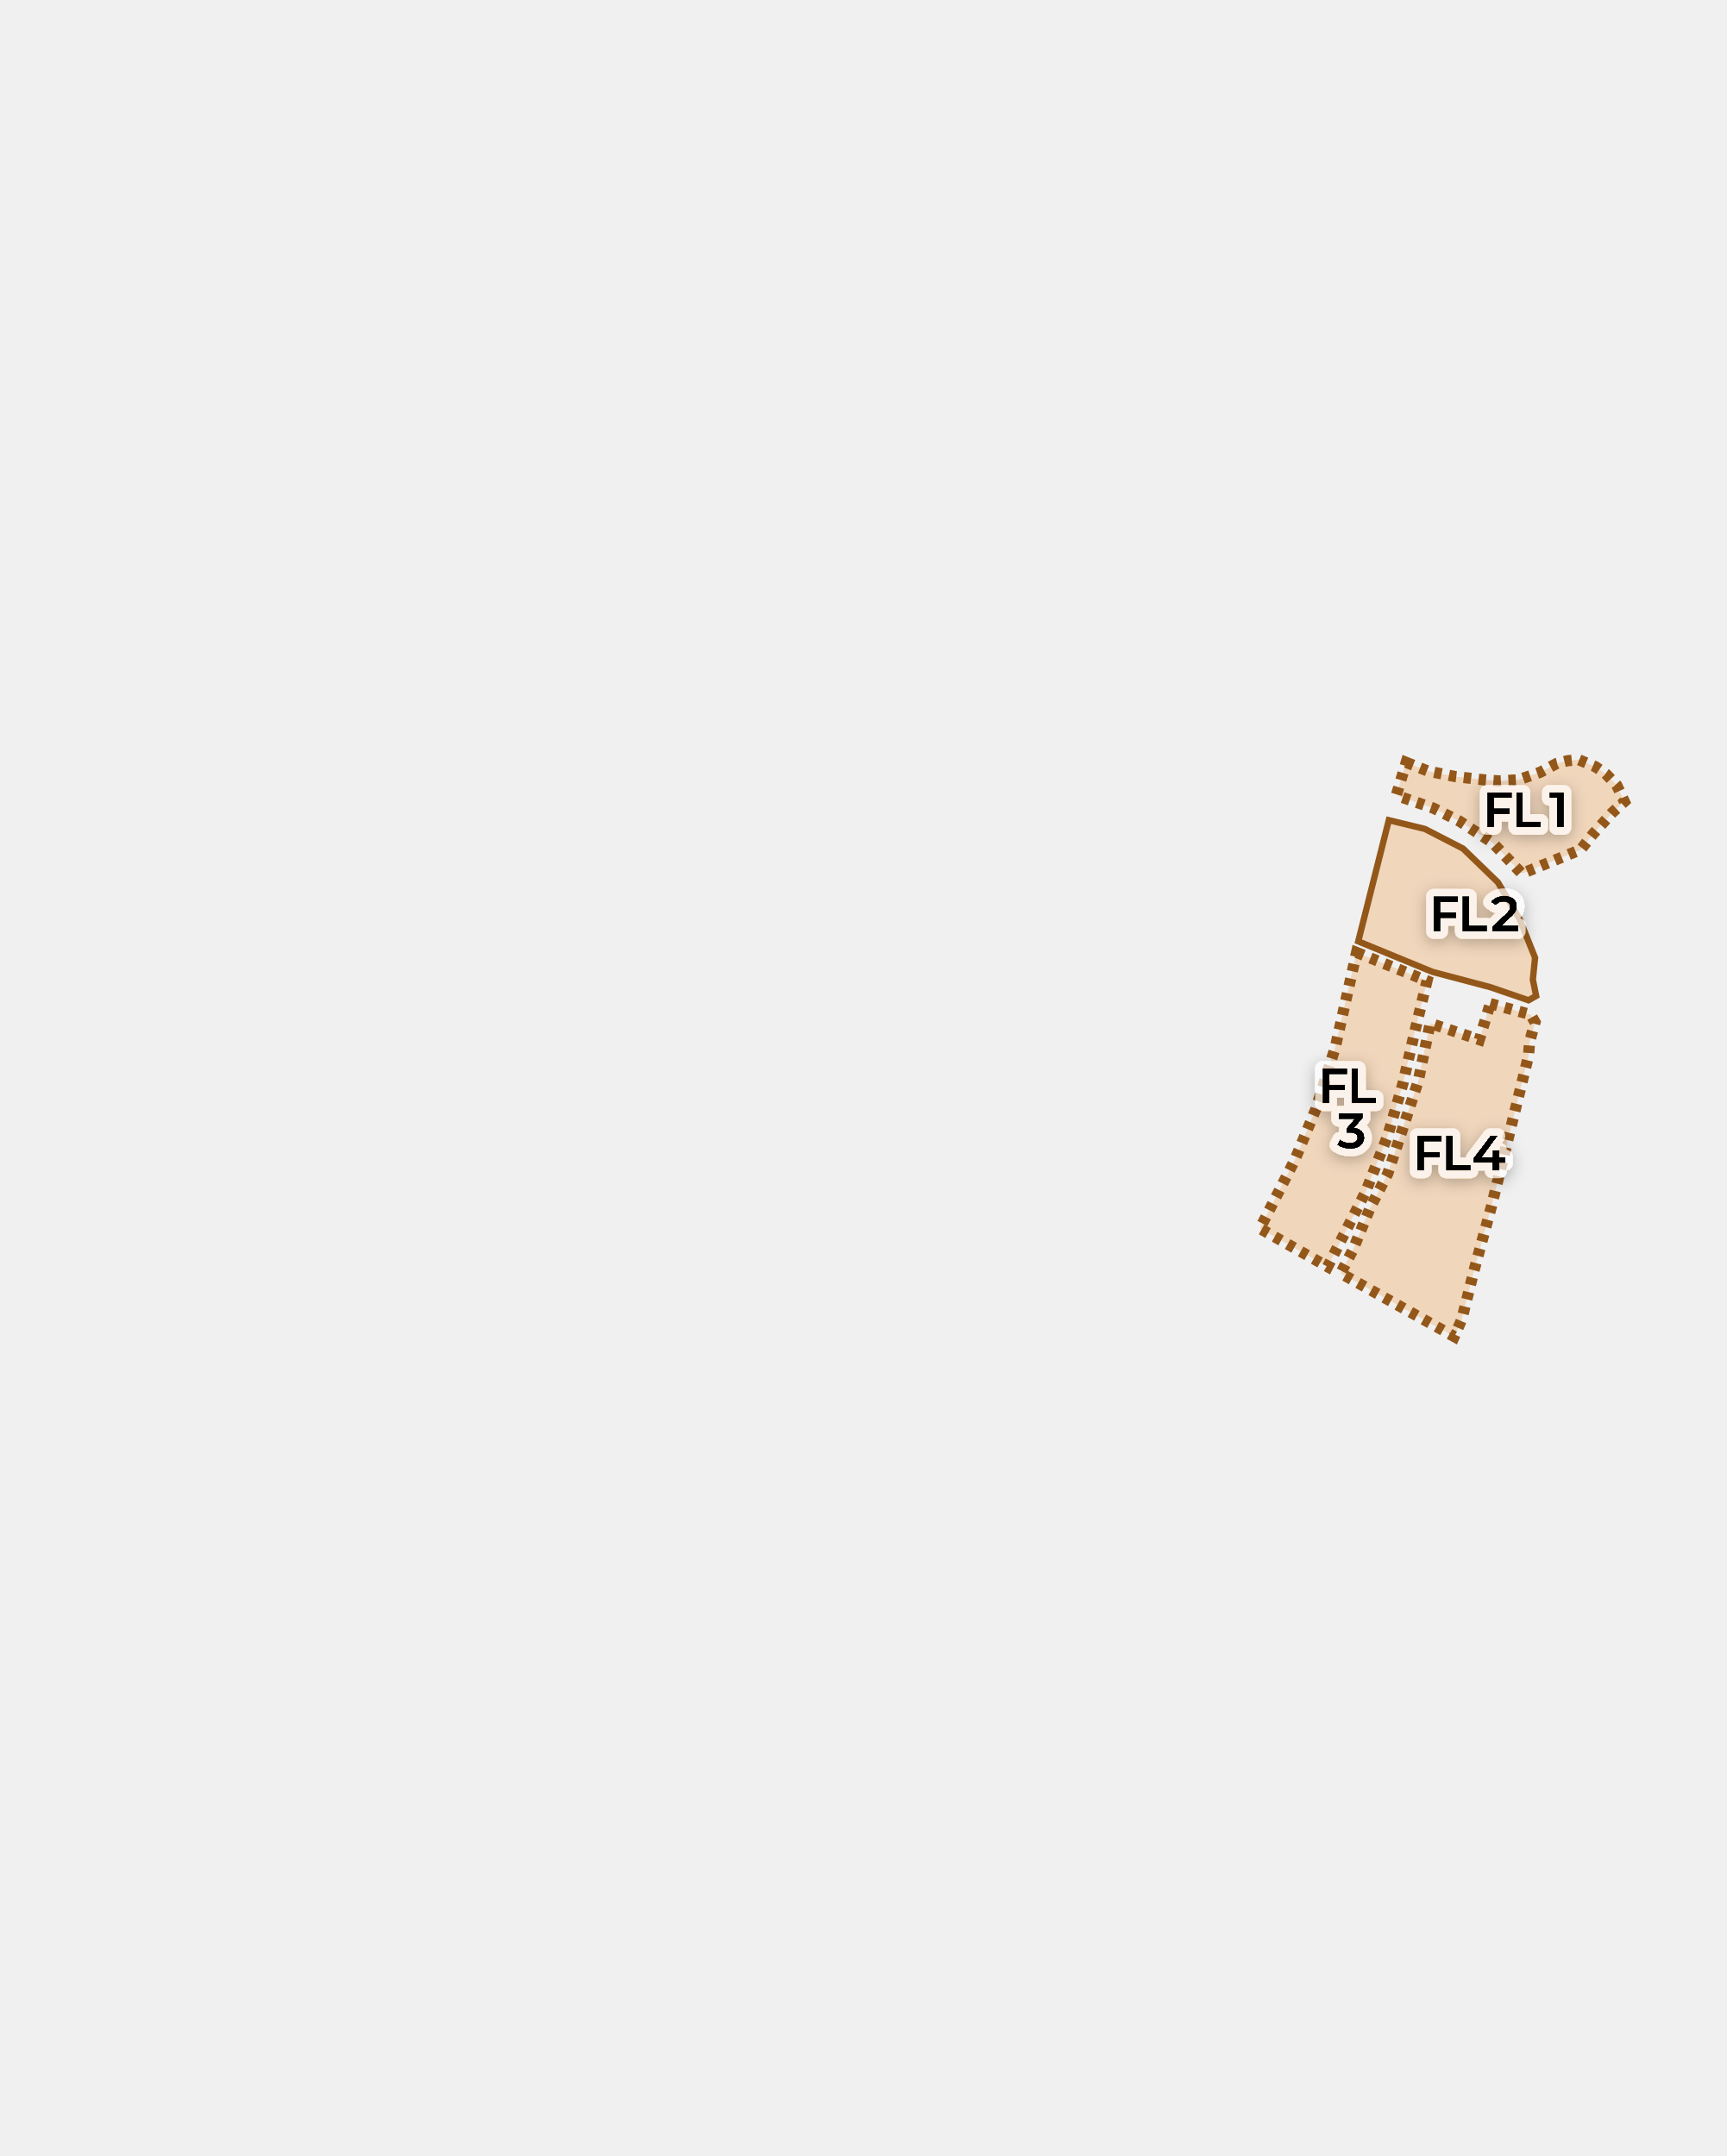
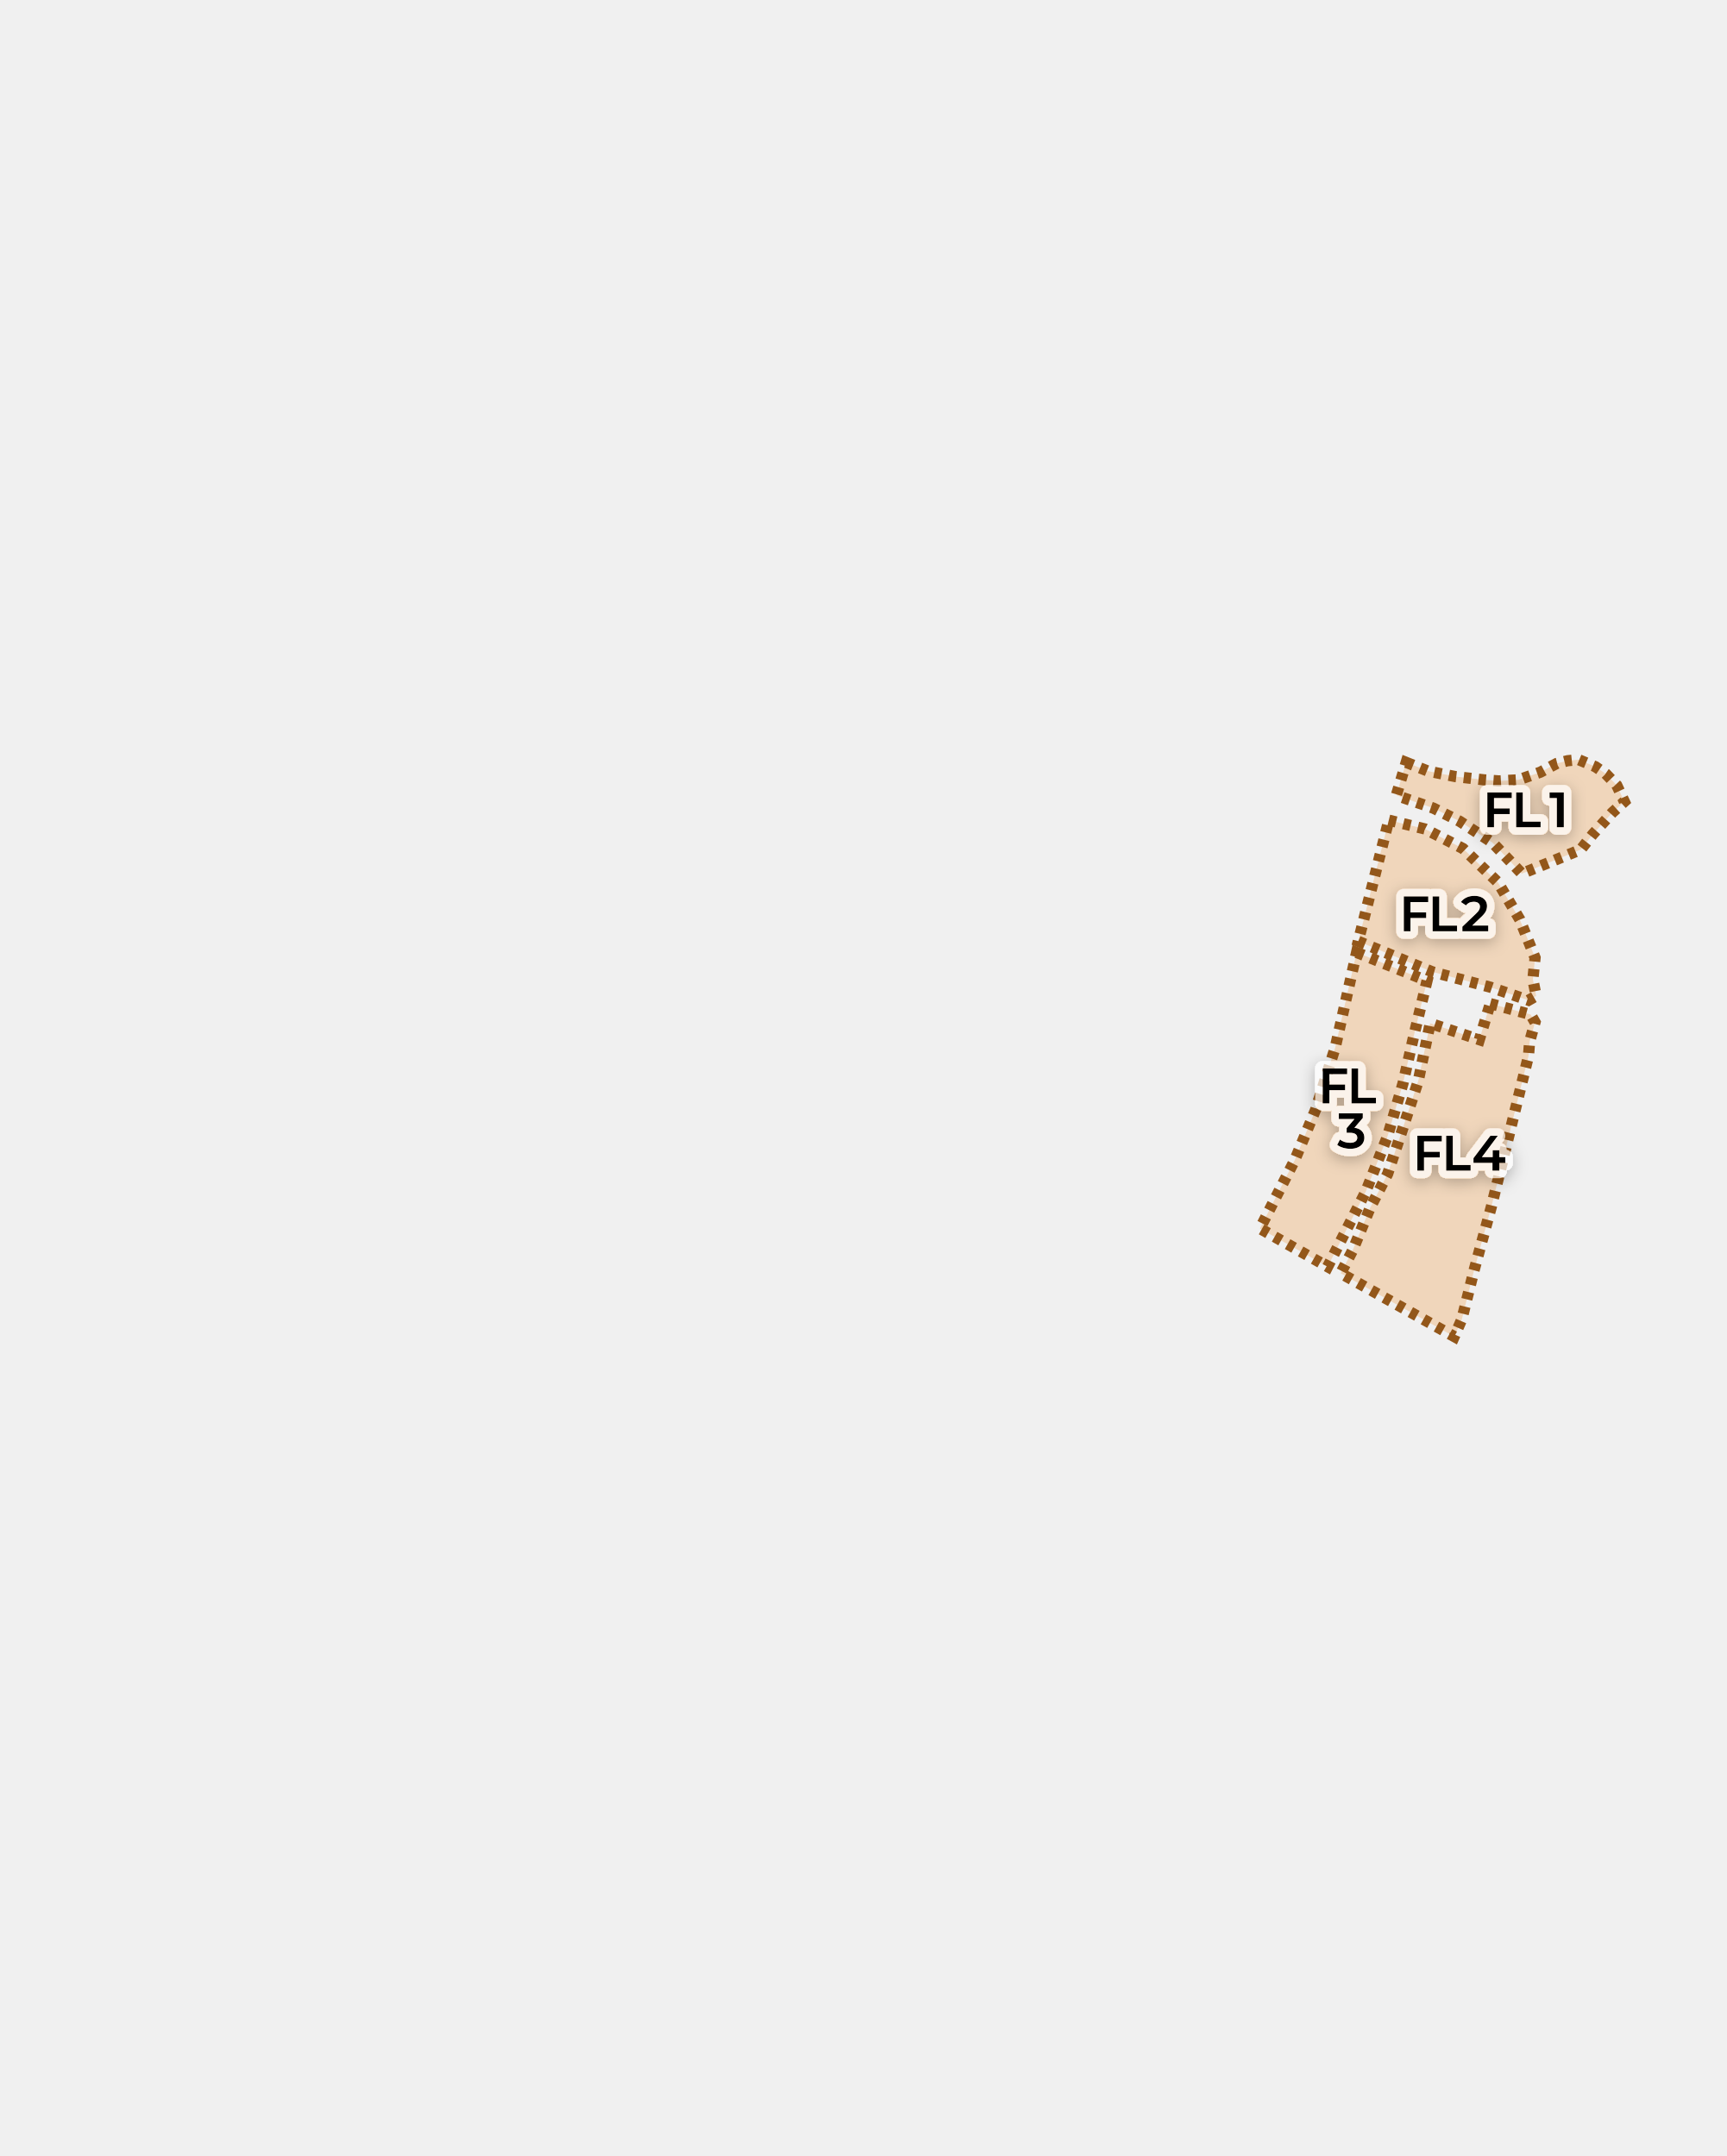
<svg xmlns="http://www.w3.org/2000/svg" width="462" height="577" viewBox="0 0 462 577" fill="none">
  <path d="M376.228 204.029L382.063 206.368L389.357 207.827L396.951 208.696L401.037 208.996L406.293 208.696L412.128 206.658L416.505 204.319L419.422 203.59L422.34 203.3L426.866 205.199L429.634 207.097L432.562 210.155L434.6 214.532L431.392 217.451L426.137 223.297L422.929 227.374L407.162 233.8L399.289 225.485L390.526 219.789L383.522 216.291L375.059 213.373L373.6 212.784L376.228 204.029Z" fill="#F0D1B2" fill-opacity="0.85" stroke="#93571A" stroke-width="3" stroke-dasharray="2 2" />
-   <path d="M371.578 219.5L381.216 221.84L391.434 227.1L400.782 236.15L406.621 246.08L410.71 256.31L410.12 262.15L411 266.53L408.96 267.7L398.732 264.19L383.256 260.1L363.4 251.93L371.578 219.5Z" fill="#F0D1B2" fill-opacity="0.85" stroke="#93571A" stroke-width="1.7" />
+   <path d="M371.578 219.5L381.216 221.84L391.434 227.1L400.782 236.15L406.621 246.08L410.71 256.31L410.12 262.15L411 266.53L408.96 267.7L398.732 264.19L383.256 260.1L363.4 251.93L371.578 219.5Z" fill="#F0D1B2" fill-opacity="0.85" stroke="#93571A" stroke-width="3" stroke-dasharray="2 2" />
  <path d="M362.956 254.9L381.8 262.488L378.289 277.095L375.368 289.942L371.277 303.958L365.436 318.855L355.214 339L337.1 328.782L346.452 310.387L352.003 296.95L357.254 280.304L362.956 254.9Z" fill="#F0D1B2" fill-opacity="0.85" stroke="#93571A" stroke-width="3" stroke-dasharray="2 2" />
  <path d="M398.718 268.6L409.53 271.52L410.7 273.571L409.24 278.821L408.95 282.622L399.018 322.936L394.337 340.168L391.126 353.03L389.086 357.7L358.7 340.758L361.911 334.618L366.591 323.226L371.262 314.175L375.063 302.784L379.444 289.342L382.655 273.861L395.797 278.241L398.718 268.6Z" fill="#F0D1B2" fill-opacity="0.85" stroke="#93571A" stroke-width="3" stroke-dasharray="2 2" />
-   <g filter="url(#filter0_d_123_1408)">
-     <mask id="path-6-outside-1_123_1408" maskUnits="userSpaceOnUse" x="395" y="209.4" width="27" height="15" fill="black">
-       <rect fill="white" x="395" y="209.4" width="27" height="15" />
-       <path d="M399.724 216.347H403.937V217.867H399.724V221.4H397.937V212.067H404.484V213.587H399.724V216.347ZM405.642 212.067H407.429V219.88H412.189V221.4H405.642ZM418.406 221.4H416.526V213.587H414.58V212.067H418.406V221.4Z" />
+   <g filter="url(#filter0_d_632_10)">
+     <path d="M399.724 216.347H403.937V217.867H399.724V221.4H397.937V212.067H404.484V213.587H399.724V216.347ZM405.642 212.067H407.429V219.88H412.189V221.4H405.642V212.067ZM418.406 221.4H416.526V213.587H414.58V212.067H418.406V221.4Z" fill="black" />
+     <mask id="mask0_632_10" style="mask-type:luminance" maskUnits="userSpaceOnUse" x="395" y="209" width="27" height="16">
+       <path d="M422 209.4H395V224.4H422V209.4Z" fill="white" />
+       <path d="M399.724 216.347H403.937V217.867H399.724V221.4H397.937V212.067H404.484V213.587H399.724V216.347ZM405.642 212.067H407.429V219.88H412.189V221.4H405.642V212.067ZM418.406 221.4H416.526V213.587H414.58V212.067H418.406V221.4Z" fill="black" />
    </mask>
-     <path d="M399.724 216.347H403.937V217.867H399.724V221.4H397.937V212.067H404.484V213.587H399.724V216.347ZM405.642 212.067H407.429V219.88H412.189V221.4H405.642ZM418.406 221.4H416.526V213.587H414.58V212.067H418.406V221.4Z" fill="black" shape-rendering="crispEdges" />
-     <path d="M399.724 216.347H403.937V217.867H399.724V221.4H397.937V212.067H404.484V213.587H399.724V216.347ZM405.642 212.067H407.429V219.88H412.189V221.4H405.642ZM418.406 221.4H416.526V213.587H414.58V212.067H418.406V221.4Z" fill="none" stroke="white" stroke-opacity="0.7" stroke-width="4" stroke-linejoin="round" mask="url(#path-6-outside-1_123_1408)" />
+     <g mask="url(#mask0_632_10)">
+       <path d="M399.724 216.347H403.937V217.867H399.724V221.4H397.937V212.067H404.484V213.587H399.724V216.347ZM405.642 212.067H407.429V219.88H412.189V221.4H405.642V212.067ZM418.406 221.4H416.526V213.587H414.58V212.067H418.406V221.4Z" stroke="white" stroke-opacity="0.7" stroke-width="4" stroke-linejoin="round" />
+     </g>
  </g>
-   <g filter="url(#filter1_d_123_1408)">
-     <mask id="path-8-outside-2_123_1408" maskUnits="userSpaceOnUse" x="380.6" y="237.233" width="29" height="15" fill="black">
-       <rect fill="white" x="380.6" y="237.233" width="29" height="15" />
-       <path d="M385.374 244.18H389.587V245.7H385.374V249.233H383.587V239.9H390.134V241.42H385.374V244.18ZM391.291 239.9H393.078V247.713H397.838V249.233H391.291ZM406.189 249.233H399.255V248.007L402.922 244.5C403.331 244.109 403.606 243.776 403.749 243.5C403.891 243.216 403.962 242.931 403.962 242.647C403.962 242.238 403.82 241.918 403.535 241.687C403.26 241.456 402.851 241.34 402.309 241.34C401.411 241.34 400.717 241.665 400.229 242.313L398.869 241.407C399.233 240.891 399.726 240.487 400.349 240.193C400.971 239.9 401.682 239.753 402.482 239.753C403.157 239.753 403.749 239.865 404.255 240.087C404.762 240.3 405.153 240.611 405.429 241.02C405.713 241.429 405.855 241.909 405.855 242.46C405.855 242.958 405.749 243.429 405.535 243.873C405.322 244.318 404.913 244.825 404.309 245.393L401.909 247.687H406.189V249.233Z" />
+   <g filter="url(#filter1_d_632_10)">
+     <path d="M377.374 244.18H381.587V245.7H377.374V249.233H375.587V239.9H382.134V241.42H377.374V244.18ZM383.291 239.9H385.078V247.713H389.838V249.233H383.291V239.9ZM398.189 249.233H391.255V248.007L394.922 244.5C395.331 244.109 395.606 243.776 395.749 243.5C395.891 243.216 395.962 242.931 395.962 242.647C395.962 242.238 395.82 241.918 395.535 241.687C395.26 241.456 394.851 241.34 394.309 241.34C393.411 241.34 392.717 241.665 392.229 242.313L390.869 241.407C391.233 240.891 391.726 240.487 392.349 240.193C392.971 239.9 393.682 239.753 394.482 239.753C395.157 239.753 395.749 239.865 396.255 240.087C396.762 240.3 397.153 240.611 397.429 241.02C397.713 241.429 397.855 241.909 397.855 242.46C397.855 242.958 397.749 243.429 397.535 243.873C397.322 244.318 396.913 244.825 396.309 245.393L393.909 247.687H398.189V249.233Z" fill="black" />
+     <mask id="mask1_632_10" style="mask-type:luminance" maskUnits="userSpaceOnUse" x="372" y="237" width="30" height="16">
+       <path d="M401.6 237.233H372.6V252.233H401.6V237.233Z" fill="white" />
+       <path d="M377.374 244.18H381.587V245.7H377.374V249.233H375.587V239.9H382.134V241.42H377.374V244.18ZM383.291 239.9H385.078V247.713H389.838V249.233H383.291V239.9ZM398.189 249.233H391.255V248.007L394.922 244.5C395.331 244.109 395.606 243.776 395.749 243.5C395.891 243.216 395.962 242.931 395.962 242.647C395.962 242.238 395.82 241.918 395.535 241.687C395.26 241.456 394.851 241.34 394.309 241.34C393.411 241.34 392.717 241.665 392.229 242.313L390.869 241.407C391.233 240.891 391.726 240.487 392.349 240.193C392.971 239.9 393.682 239.753 394.482 239.753C395.157 239.753 395.749 239.865 396.255 240.087C396.762 240.3 397.153 240.611 397.429 241.02C397.713 241.429 397.855 241.909 397.855 242.46C397.855 242.958 397.749 243.429 397.535 243.873C397.322 244.318 396.913 244.825 396.309 245.393L393.909 247.687H398.189V249.233Z" fill="black" />
    </mask>
-     <path d="M385.374 244.18H389.587V245.7H385.374V249.233H383.587V239.9H390.134V241.42H385.374V244.18ZM391.291 239.9H393.078V247.713H397.838V249.233H391.291ZM406.189 249.233H399.255V248.007L402.922 244.5C403.331 244.109 403.606 243.776 403.749 243.5C403.891 243.216 403.962 242.931 403.962 242.647C403.962 242.238 403.82 241.918 403.535 241.687C403.26 241.456 402.851 241.34 402.309 241.34C401.411 241.34 400.717 241.665 400.229 242.313L398.869 241.407C399.233 240.891 399.726 240.487 400.349 240.193C400.971 239.9 401.682 239.753 402.482 239.753C403.157 239.753 403.749 239.865 404.255 240.087C404.762 240.3 405.153 240.611 405.429 241.02C405.713 241.429 405.855 241.909 405.855 242.46C405.855 242.958 405.749 243.429 405.535 243.873C405.322 244.318 404.913 244.825 404.309 245.393L401.909 247.687H406.189V249.233Z" fill="black" shape-rendering="crispEdges" />
-     <path d="M385.374 244.18H389.587V245.7H385.374V249.233H383.587V239.9H390.134V241.42H385.374V244.18ZM391.291 239.9H393.078V247.713H397.838V249.233H391.291ZM406.189 249.233H399.255V248.007L402.922 244.5C403.331 244.109 403.606 243.776 403.749 243.5C403.891 243.216 403.962 242.931 403.962 242.647C403.962 242.238 403.82 241.918 403.535 241.687C403.26 241.456 402.851 241.34 402.309 241.34C401.411 241.34 400.717 241.665 400.229 242.313L398.869 241.407C399.233 240.891 399.726 240.487 400.349 240.193C400.971 239.9 401.682 239.753 402.482 239.753C403.157 239.753 403.749 239.865 404.255 240.087C404.762 240.3 405.153 240.611 405.429 241.02C405.713 241.429 405.855 241.909 405.855 242.46C405.855 242.958 405.749 243.429 405.535 243.873C405.322 244.318 404.913 244.825 404.309 245.393L401.909 247.687H406.189V249.233Z" fill="none" stroke="white" stroke-opacity="0.7" stroke-width="4" stroke-linejoin="round" mask="url(#path-8-outside-2_123_1408)" />
+     <g mask="url(#mask1_632_10)">
+       <path d="M377.374 244.18H381.587V245.7H377.374V249.233H375.587V239.9H382.134V241.42H377.374V244.18ZM383.291 239.9H385.078V247.713H389.838V249.233H383.291V239.9ZM398.189 249.233H391.255V248.007L394.922 244.5C395.331 244.109 395.606 243.776 395.749 243.5C395.891 243.216 395.962 242.931 395.962 242.647C395.962 242.238 395.82 241.918 395.535 241.687C395.26 241.456 394.851 241.34 394.309 241.34C393.411 241.34 392.717 241.665 392.229 242.313L390.869 241.407C391.233 240.891 391.726 240.487 392.349 240.193C392.971 239.9 393.682 239.753 394.482 239.753C395.157 239.753 395.749 239.865 396.255 240.087C396.762 240.3 397.153 240.611 397.429 241.02C397.713 241.429 397.855 241.909 397.855 242.46C397.855 242.958 397.749 243.429 397.535 243.873C397.322 244.318 396.913 244.825 396.309 245.393L393.909 247.687H398.189V249.233Z" stroke="white" stroke-opacity="0.7" stroke-width="4" stroke-linejoin="round" />
+     </g>
  </g>
-   <g filter="url(#filter2_d_123_1408)">
-     <mask id="path-10-outside-3_123_1408" maskUnits="userSpaceOnUse" x="351.7" y="283.3" width="20" height="27" fill="black">
-       <rect fill="white" x="351.7" y="283.3" width="20" height="27" />
-       <path d="M355.676 290.246H359.889V291.766H355.676V295.3H353.889V285.966H360.436V287.486H355.676V290.246ZM361.593 285.966H363.38V293.78H368.14V295.3H361.593ZM362.381 301.82C363.244 301.926 363.901 302.22 364.355 302.7C364.808 303.171 365.035 303.766 365.035 304.486C365.035 305.029 364.892 305.526 364.608 305.98C364.332 306.424 363.91 306.78 363.341 307.046C362.781 307.313 362.092 307.446 361.275 307.446C360.617 307.446 359.972 307.353 359.341 307.166C358.719 306.98 358.195 306.722 357.768 306.393L358.515 304.953C358.852 305.238 359.261 305.46 359.741 305.62C360.221 305.771 360.719 305.846 361.235 305.846C361.83 305.846 362.297 305.726 362.635 305.486C362.972 305.246 363.141 304.913 363.141 304.486C363.141 304.069 362.981 303.744 362.661 303.513C362.35 303.282 361.866 303.166 361.208 303.166H360.301V301.913L362.381 299.486H358.208V297.966H364.621V299.193L362.381 301.82Z" />
+   <g filter="url(#filter2_d_632_10)">
+     <path d="M355.676 290.246H359.889V291.766H355.676V295.3H353.889V285.966H360.436V287.486H355.676V290.246ZM361.593 285.966H363.38V293.78H368.14V295.3H361.593V285.966ZM362.381 301.82C363.244 301.926 363.901 302.22 364.355 302.7C364.808 303.171 365.035 303.766 365.035 304.486C365.035 305.029 364.892 305.526 364.608 305.98C364.332 306.424 363.91 306.78 363.341 307.046C362.781 307.313 362.092 307.446 361.275 307.446C360.617 307.446 359.972 307.353 359.341 307.166C358.719 306.98 358.195 306.722 357.768 306.393L358.515 304.953C358.852 305.238 359.261 305.46 359.741 305.62C360.221 305.771 360.719 305.846 361.235 305.846C361.83 305.846 362.297 305.726 362.635 305.486C362.972 305.246 363.141 304.913 363.141 304.486C363.141 304.069 362.981 303.744 362.661 303.513C362.35 303.282 361.866 303.166 361.208 303.166H360.301V301.913L362.381 299.486H358.208V297.966H364.621V299.193L362.381 301.82Z" fill="black" />
+     <mask id="mask2_632_10" style="mask-type:luminance" maskUnits="userSpaceOnUse" x="351" y="283" width="21" height="28">
+       <path d="M371.7 283.3H351.7V310.3H371.7V283.3Z" fill="white" />
+       <path d="M355.676 290.246H359.889V291.766H355.676V295.3H353.889V285.966H360.436V287.486H355.676V290.246ZM361.593 285.966H363.38V293.78H368.14V295.3H361.593V285.966ZM362.381 301.82C363.244 301.926 363.901 302.22 364.355 302.7C364.808 303.171 365.035 303.766 365.035 304.486C365.035 305.029 364.892 305.526 364.608 305.98C364.332 306.424 363.91 306.78 363.341 307.046C362.781 307.313 362.092 307.446 361.275 307.446C360.617 307.446 359.972 307.353 359.341 307.166C358.719 306.98 358.195 306.722 357.768 306.393L358.515 304.953C358.852 305.238 359.261 305.46 359.741 305.62C360.221 305.771 360.719 305.846 361.235 305.846C361.83 305.846 362.297 305.726 362.635 305.486C362.972 305.246 363.141 304.913 363.141 304.486C363.141 304.069 362.981 303.744 362.661 303.513C362.35 303.282 361.866 303.166 361.208 303.166H360.301V301.913L362.381 299.486H358.208V297.966H364.621V299.193L362.381 301.82Z" fill="black" />
    </mask>
-     <path d="M355.676 290.246H359.889V291.766H355.676V295.3H353.889V285.966H360.436V287.486H355.676V290.246ZM361.593 285.966H363.38V293.78H368.14V295.3H361.593ZM362.381 301.82C363.244 301.926 363.901 302.22 364.355 302.7C364.808 303.171 365.035 303.766 365.035 304.486C365.035 305.029 364.892 305.526 364.608 305.98C364.332 306.424 363.91 306.78 363.341 307.046C362.781 307.313 362.092 307.446 361.275 307.446C360.617 307.446 359.972 307.353 359.341 307.166C358.719 306.98 358.195 306.722 357.768 306.393L358.515 304.953C358.852 305.238 359.261 305.46 359.741 305.62C360.221 305.771 360.719 305.846 361.235 305.846C361.83 305.846 362.297 305.726 362.635 305.486C362.972 305.246 363.141 304.913 363.141 304.486C363.141 304.069 362.981 303.744 362.661 303.513C362.35 303.282 361.866 303.166 361.208 303.166H360.301V301.913L362.381 299.486H358.208V297.966H364.621V299.193L362.381 301.82Z" fill="black" shape-rendering="crispEdges" />
-     <path d="M355.676 290.246H359.889V291.766H355.676V295.3H353.889V285.966H360.436V287.486H355.676V290.246ZM361.593 285.966H363.38V293.78H368.14V295.3H361.593ZM362.381 301.82C363.244 301.926 363.901 302.22 364.355 302.7C364.808 303.171 365.035 303.766 365.035 304.486C365.035 305.029 364.892 305.526 364.608 305.98C364.332 306.424 363.91 306.78 363.341 307.046C362.781 307.313 362.092 307.446 361.275 307.446C360.617 307.446 359.972 307.353 359.341 307.166C358.719 306.98 358.195 306.722 357.768 306.393L358.515 304.953C358.852 305.238 359.261 305.46 359.741 305.62C360.221 305.771 360.719 305.846 361.235 305.846C361.83 305.846 362.297 305.726 362.635 305.486C362.972 305.246 363.141 304.913 363.141 304.486C363.141 304.069 362.981 303.744 362.661 303.513C362.35 303.282 361.866 303.166 361.208 303.166H360.301V301.913L362.381 299.486H358.208V297.966H364.621V299.193L362.381 301.82Z" fill="none" stroke="white" stroke-opacity="0.7" stroke-width="4" stroke-linejoin="round" mask="url(#path-10-outside-3_123_1408)" />
+     <g mask="url(#mask2_632_10)">
+       <path d="M355.676 290.246H359.889V291.766H355.676V295.3H353.889V285.966H360.436V287.486H355.676V290.246ZM361.593 285.966H363.38V293.78H368.14V295.3H361.593V285.966ZM362.381 301.82C363.244 301.926 363.901 302.22 364.355 302.7C364.808 303.171 365.035 303.766 365.035 304.486C365.035 305.029 364.892 305.526 364.608 305.98C364.332 306.424 363.91 306.78 363.341 307.046C362.781 307.313 362.092 307.446 361.275 307.446C360.617 307.446 359.972 307.353 359.341 307.166C358.719 306.98 358.195 306.722 357.768 306.393L358.515 304.953C358.852 305.238 359.261 305.46 359.741 305.62C360.221 305.771 360.719 305.846 361.235 305.846C361.83 305.846 362.297 305.726 362.635 305.486C362.972 305.246 363.141 304.913 363.141 304.486C363.141 304.069 362.981 303.744 362.661 303.513C362.35 303.282 361.866 303.166 361.208 303.166H360.301V301.913L362.381 299.486H358.208V297.966H364.621V299.193L362.381 301.82Z" stroke="white" stroke-opacity="0.7" stroke-width="4" stroke-linejoin="round" />
+     </g>
  </g>
-   <g filter="url(#filter3_d_123_1408)">
-     <mask id="path-12-outside-4_123_1408" maskUnits="userSpaceOnUse" x="376.857" y="301.3" width="30" height="15" fill="black">
-       <rect fill="white" x="376.857" y="301.3" width="30" height="15" />
-       <path d="M381.002 308.246H385.215V309.766H381.002V313.3H379.215V303.966H385.762V305.486H381.002V308.246ZM386.92 303.966H388.707V311.78H393.467V313.3H386.92ZM401.138 311.22V313.3H399.311V311.22H394.231V309.953L398.751 303.966H400.738L396.485 309.673H399.365V307.833H401.138V309.673H402.751V311.22H401.138Z" />
+   <g filter="url(#filter3_d_632_10)">
+     <path d="M381.002 308.246H385.215V309.766H381.002V313.3H379.215V303.966H385.762V305.486H381.002V308.246ZM386.92 303.966H388.707V311.78H393.467V313.3H386.92V303.966ZM401.138 311.22V313.3H399.311V311.22H394.231V309.953L398.751 303.966H400.738L396.485 309.673H399.365V307.833H401.138V309.673H402.751V311.22H401.138Z" fill="black" />
+     <mask id="mask3_632_10" style="mask-type:luminance" maskUnits="userSpaceOnUse" x="376" y="301" width="31" height="16">
+       <path d="M406.857 301.3H376.857V316.3H406.857V301.3Z" fill="white" />
+       <path d="M381.002 308.246H385.215V309.766H381.002V313.3H379.215V303.966H385.762V305.486H381.002V308.246ZM386.92 303.966H388.707V311.78H393.467V313.3H386.92V303.966ZM401.138 311.22V313.3H399.311V311.22H394.231V309.953L398.751 303.966H400.738L396.485 309.673H399.365V307.833H401.138V309.673H402.751V311.22H401.138Z" fill="black" />
    </mask>
-     <path d="M381.002 308.246H385.215V309.766H381.002V313.3H379.215V303.966H385.762V305.486H381.002V308.246ZM386.92 303.966H388.707V311.78H393.467V313.3H386.92ZM401.138 311.22V313.3H399.311V311.22H394.231V309.953L398.751 303.966H400.738L396.485 309.673H399.365V307.833H401.138V309.673H402.751V311.22H401.138Z" fill="black" shape-rendering="crispEdges" />
-     <path d="M381.002 308.246H385.215V309.766H381.002V313.3H379.215V303.966H385.762V305.486H381.002V308.246ZM386.92 303.966H388.707V311.78H393.467V313.3H386.92ZM401.138 311.22V313.3H399.311V311.22H394.231V309.953L398.751 303.966H400.738L396.485 309.673H399.365V307.833H401.138V309.673H402.751V311.22H401.138Z" fill="none" stroke="white" stroke-opacity="0.7" stroke-width="4" stroke-linejoin="round" mask="url(#path-12-outside-4_123_1408)" />
+     <g mask="url(#mask3_632_10)">
+       <path d="M381.002 308.246H385.215V309.766H381.002V313.3H379.215V303.966H385.762V305.486H381.002V308.246ZM386.92 303.966H388.707V311.78H393.467V313.3H386.92V303.966ZM401.138 311.22V313.3H399.311V311.22H394.231V309.953L398.751 303.966H400.738L396.485 309.673H399.365V307.833H401.138V309.673H402.751V311.22H401.138Z" stroke="white" stroke-opacity="0.7" stroke-width="4" stroke-linejoin="round" />
+     </g>
  </g>
  <defs>
-     <filter id="filter0_d_123_1408" x="391.937" y="207.066" width="33.775" height="21.48" filterUnits="userSpaceOnUse" color-interpolation-filters="sRGB">
+     <filter id="filter0_d_632_10" x="391.937" y="207.067" width="32.469" height="21.333" filterUnits="userSpaceOnUse" color-interpolation-filters="sRGB">
      <feFlood flood-opacity="0" result="BackgroundImageFix" />
      <feColorMatrix in="SourceAlpha" type="matrix" values="0 0 0 0 0 0 0 0 0 0 0 0 0 0 0 0 0 0 127 0" result="hardAlpha" />
      <feOffset dy="1" />
      <feGaussianBlur stdDeviation="2" />
      <feComposite in2="hardAlpha" operator="out" />
      <feColorMatrix type="matrix" values="0 0 0 0 0 0 0 0 0 0 0 0 0 0 0 0 0 0 0.25 0" />
-       <feBlend mode="normal" in2="BackgroundImageFix" result="effect1_dropShadow_123_1408" />
-       <feBlend mode="normal" in="SourceGraphic" in2="effect1_dropShadow_123_1408" result="shape" />
+       <feBlend mode="normal" in2="BackgroundImageFix" result="effect1_dropShadow_632_10" />
+       <feBlend mode="normal" in="SourceGraphic" in2="effect1_dropShadow_632_10" result="shape" />
    </filter>
-     <filter id="filter1_d_123_1408" x="377.587" y="234.753" width="35.909" height="21.627" filterUnits="userSpaceOnUse" color-interpolation-filters="sRGB">
+     <filter id="filter1_d_632_10" x="369.587" y="234.753" width="34.602" height="21.48" filterUnits="userSpaceOnUse" color-interpolation-filters="sRGB">
      <feFlood flood-opacity="0" result="BackgroundImageFix" />
      <feColorMatrix in="SourceAlpha" type="matrix" values="0 0 0 0 0 0 0 0 0 0 0 0 0 0 0 0 0 0 127 0" result="hardAlpha" />
      <feOffset dy="1" />
      <feGaussianBlur stdDeviation="2" />
      <feComposite in2="hardAlpha" operator="out" />
      <feColorMatrix type="matrix" values="0 0 0 0 0 0 0 0 0 0 0 0 0 0 0 0 0 0 0.25 0" />
-       <feBlend mode="normal" in2="BackgroundImageFix" result="effect1_dropShadow_123_1408" />
-       <feBlend mode="normal" in="SourceGraphic" in2="effect1_dropShadow_123_1408" result="shape" />
+       <feBlend mode="normal" in2="BackgroundImageFix" result="effect1_dropShadow_632_10" />
+       <feBlend mode="normal" in="SourceGraphic" in2="effect1_dropShadow_632_10" result="shape" />
    </filter>
-     <filter id="filter2_d_123_1408" x="347.889" y="280.966" width="27.558" height="33.48" filterUnits="userSpaceOnUse" color-interpolation-filters="sRGB">
+     <filter id="filter2_d_632_10" x="347.889" y="280.966" width="26.251" height="33.48" filterUnits="userSpaceOnUse" color-interpolation-filters="sRGB">
      <feFlood flood-opacity="0" result="BackgroundImageFix" />
      <feColorMatrix in="SourceAlpha" type="matrix" values="0 0 0 0 0 0 0 0 0 0 0 0 0 0 0 0 0 0 127 0" result="hardAlpha" />
      <feOffset dy="1" />
      <feGaussianBlur stdDeviation="2" />
      <feComposite in2="hardAlpha" operator="out" />
      <feColorMatrix type="matrix" values="0 0 0 0 0 0 0 0 0 0 0 0 0 0 0 0 0 0 0.25 0" />
-       <feBlend mode="normal" in2="BackgroundImageFix" result="effect1_dropShadow_123_1408" />
-       <feBlend mode="normal" in="SourceGraphic" in2="effect1_dropShadow_123_1408" result="shape" />
+       <feBlend mode="normal" in2="BackgroundImageFix" result="effect1_dropShadow_632_10" />
+       <feBlend mode="normal" in="SourceGraphic" in2="effect1_dropShadow_632_10" result="shape" />
    </filter>
-     <filter id="filter3_d_123_1408" x="373.215" y="298.966" width="36.842" height="21.48" filterUnits="userSpaceOnUse" color-interpolation-filters="sRGB">
+     <filter id="filter3_d_632_10" x="373.215" y="298.966" width="35.536" height="21.334" filterUnits="userSpaceOnUse" color-interpolation-filters="sRGB">
      <feFlood flood-opacity="0" result="BackgroundImageFix" />
      <feColorMatrix in="SourceAlpha" type="matrix" values="0 0 0 0 0 0 0 0 0 0 0 0 0 0 0 0 0 0 127 0" result="hardAlpha" />
      <feOffset dy="1" />
      <feGaussianBlur stdDeviation="2" />
      <feComposite in2="hardAlpha" operator="out" />
      <feColorMatrix type="matrix" values="0 0 0 0 0 0 0 0 0 0 0 0 0 0 0 0 0 0 0.25 0" />
-       <feBlend mode="normal" in2="BackgroundImageFix" result="effect1_dropShadow_123_1408" />
-       <feBlend mode="normal" in="SourceGraphic" in2="effect1_dropShadow_123_1408" result="shape" />
+       <feBlend mode="normal" in2="BackgroundImageFix" result="effect1_dropShadow_632_10" />
+       <feBlend mode="normal" in="SourceGraphic" in2="effect1_dropShadow_632_10" result="shape" />
    </filter>
  </defs>
</svg>
